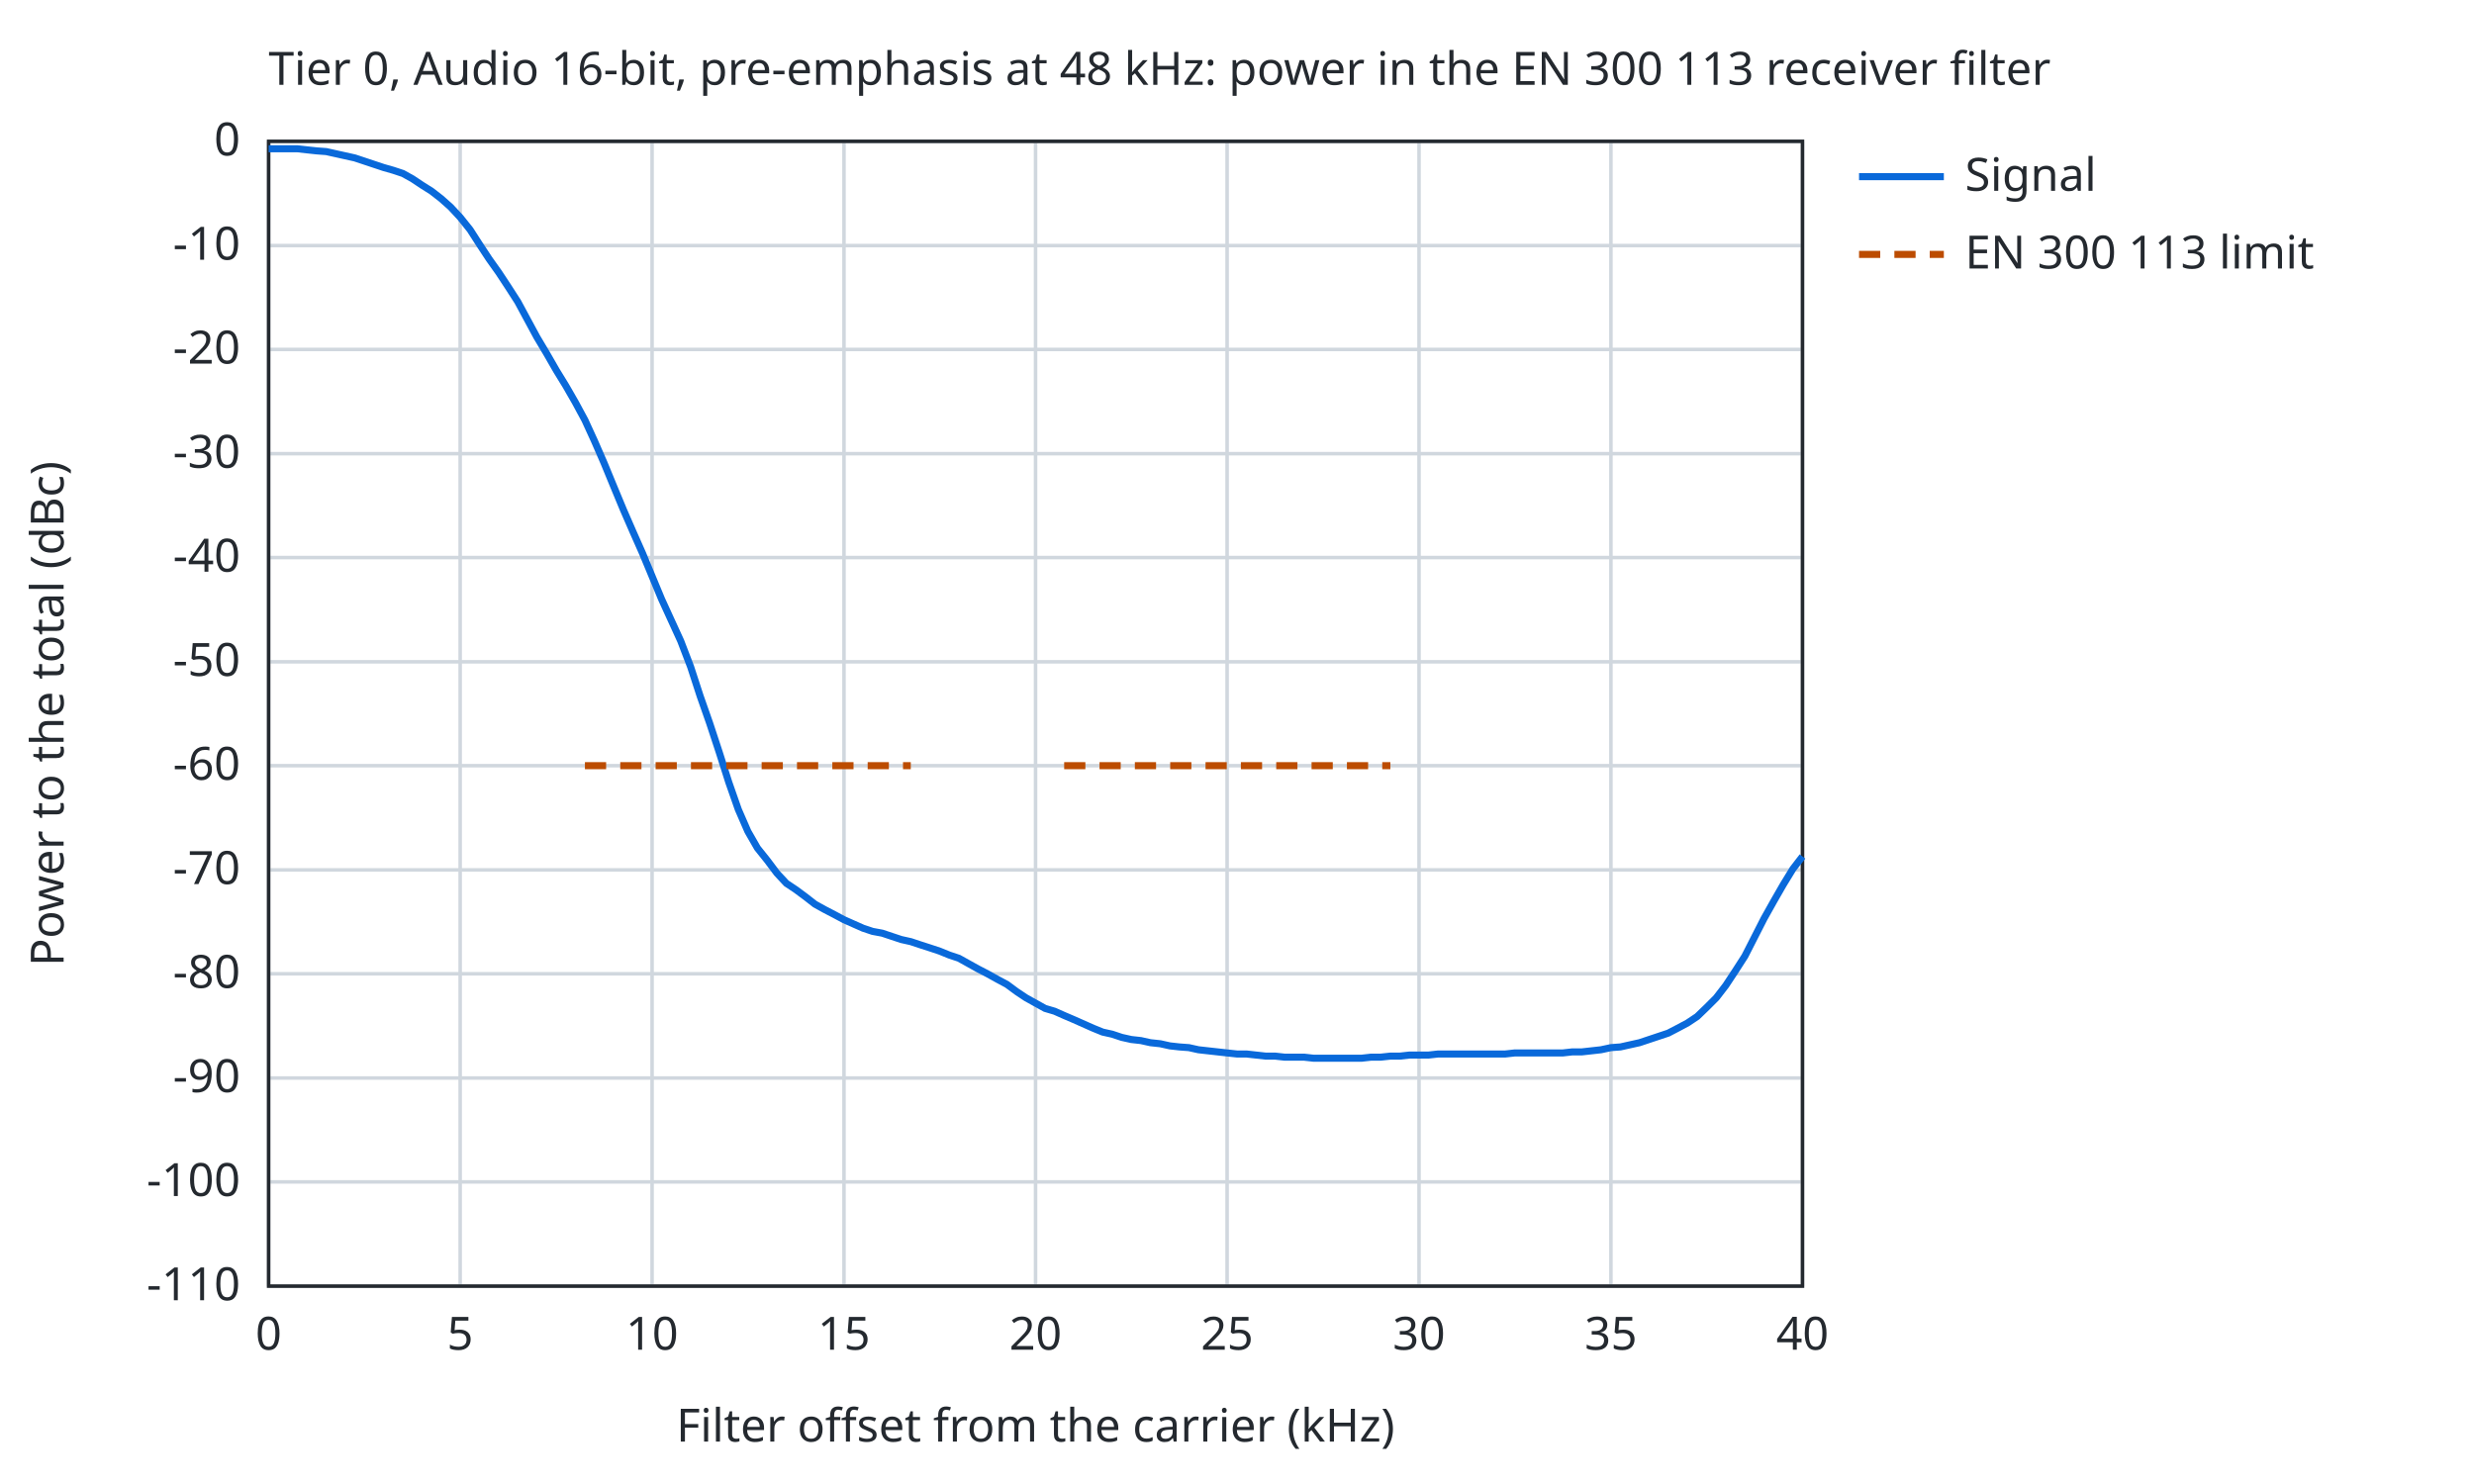
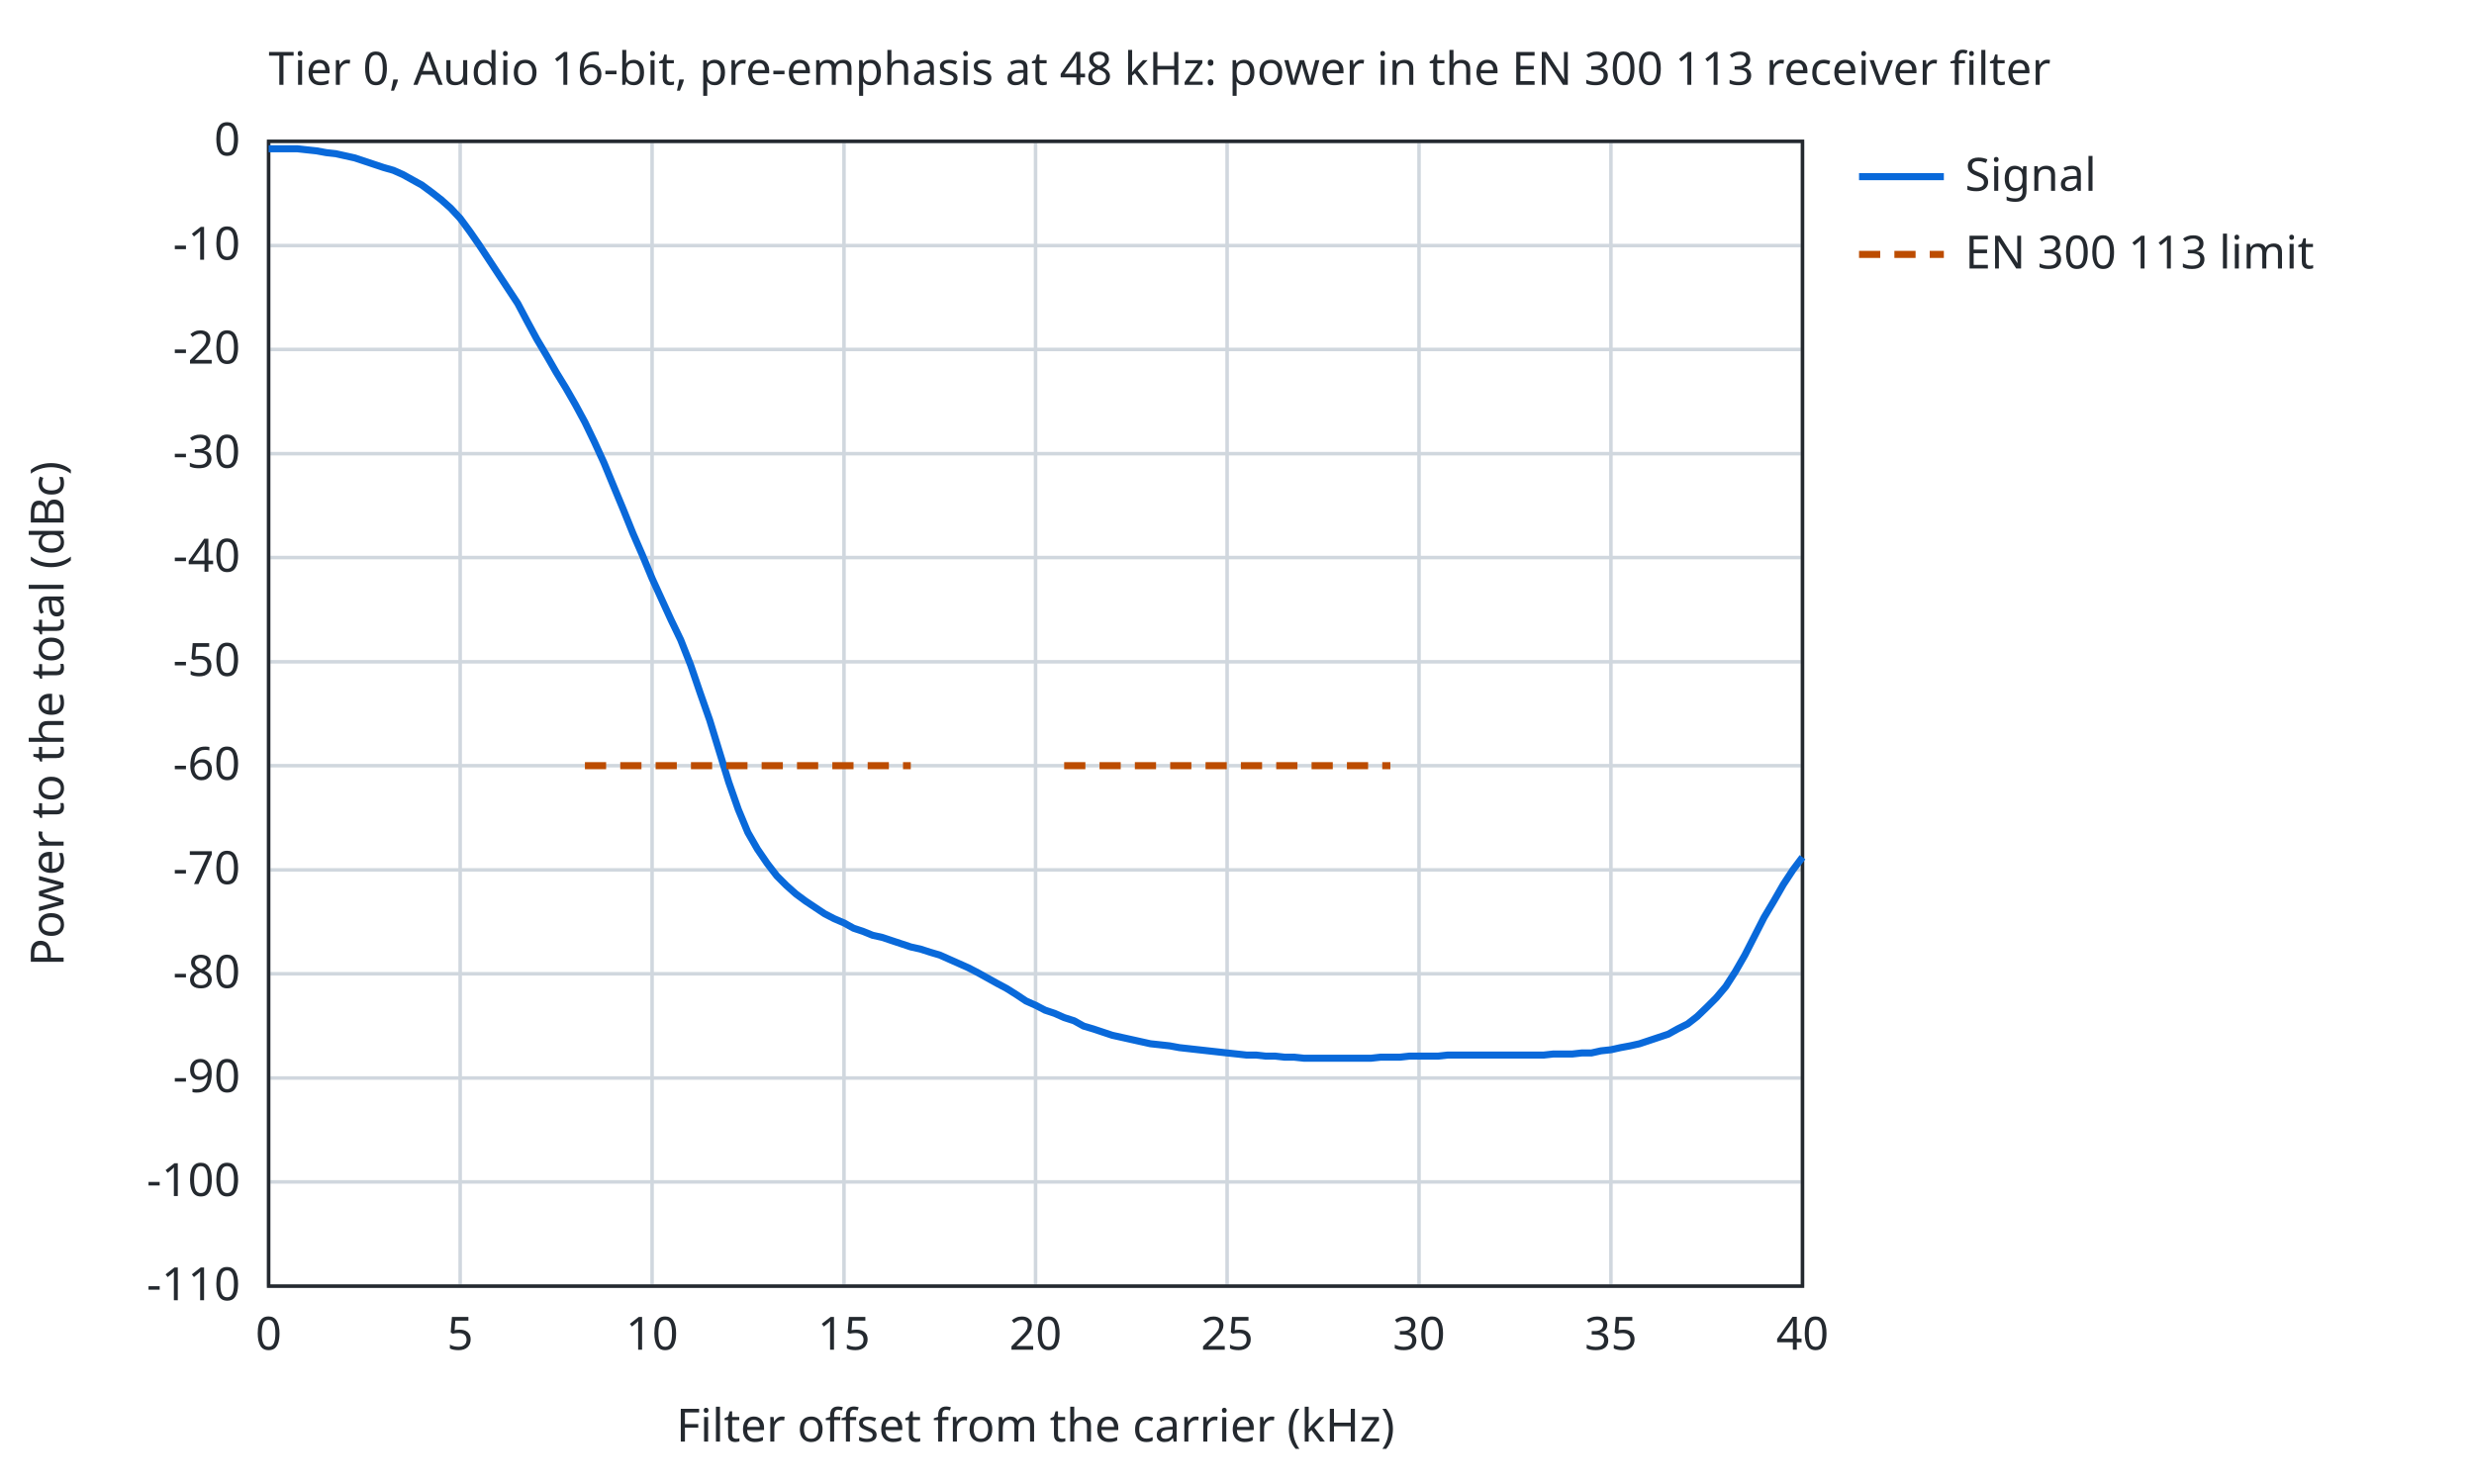
<svg xmlns="http://www.w3.org/2000/svg" width="700" height="420" viewBox="0 0 700 420">
  <style>text{font-family:sans-serif;font-size:13px;fill:#24292f}.bg{fill:#ffffff}.ax{stroke:#24292f;stroke-width:1;fill:none}.gr{stroke:#d0d7de;stroke-width:1}.mi{stroke:#eaeef2;stroke-width:1}.r0{stroke:#6e7781}.r1{stroke:#bc4c00}.r2{stroke:#8250df}.r3{stroke:#1a7f37}.r4{stroke:#9a6700}.s1{stroke:#cf222e}.s2{stroke:#0969da}.s3{stroke:#1a7f37}.s4{stroke:#9a6700}.f1{fill:#cf222e}.f2{fill:#0969da}.f3{fill:#1a7f37}.f4{fill:#9a6700}.l{fill:none;stroke-width:2}.p{fill:none;stroke-width:1.5}.e{fill:none;stroke-width:1;stroke-opacity:.25}@media (prefers-color-scheme:dark){text{fill:#e6edf3}.bg{fill:#0d1117}.ax{stroke:#8b949e}.gr{stroke:#30363d}.mi{stroke:#21262d}.r0{stroke:#8b949e}.r1{stroke:#f0883e}.r2{stroke:#d2a8ff}.r3{stroke:#3fb950}.r4{stroke:#d29922}.s1{stroke:#ff7b72}.s2{stroke:#58a6ff}.s3{stroke:#3fb950}.s4{stroke:#d29922}.f1{fill:#ff7b72}.f2{fill:#58a6ff}.f3{fill:#3fb950}.f4{fill:#d29922}}</style>
  <rect class="bg" width="100%" height="100%" />
  <text x="76.0" y="24">Tier 0, Audio 16-bit, pre-emphasis at 48 kHz: power in the EN 300 113 receiver filter</text>
  <line class="gr" x1="76.0" y1="364.0" x2="76.0" y2="40.0" />
  <text x="76.0" y="382.0" text-anchor="middle">0</text>
  <line class="gr" x1="130.2" y1="364.0" x2="130.2" y2="40.0" />
  <text x="130.2" y="382.0" text-anchor="middle">5</text>
  <line class="gr" x1="184.5" y1="364.0" x2="184.5" y2="40.0" />
  <text x="184.5" y="382.0" text-anchor="middle">10</text>
  <line class="gr" x1="238.8" y1="364.0" x2="238.8" y2="40.0" />
  <text x="238.8" y="382.0" text-anchor="middle">15</text>
  <line class="gr" x1="293.0" y1="364.0" x2="293.0" y2="40.0" />
  <text x="293.0" y="382.0" text-anchor="middle">20</text>
  <line class="gr" x1="347.2" y1="364.0" x2="347.2" y2="40.0" />
  <text x="347.2" y="382.0" text-anchor="middle">25</text>
  <line class="gr" x1="401.5" y1="364.0" x2="401.5" y2="40.0" />
  <text x="401.5" y="382.0" text-anchor="middle">30</text>
  <line class="gr" x1="455.8" y1="364.0" x2="455.8" y2="40.0" />
  <text x="455.8" y="382.0" text-anchor="middle">35</text>
  <line class="gr" x1="510.0" y1="364.0" x2="510.0" y2="40.0" />
  <text x="510.0" y="382.0" text-anchor="middle">40</text>
  <line class="gr" x1="76.0" y1="364.0" x2="510.0" y2="364.0" />
  <text x="68.0" y="368.0" text-anchor="end">-110</text>
  <line class="gr" x1="76.0" y1="334.5" x2="510.0" y2="334.5" />
  <text x="68.0" y="338.5" text-anchor="end">-100</text>
  <line class="gr" x1="76.0" y1="305.1" x2="510.0" y2="305.1" />
  <text x="68.0" y="309.1" text-anchor="end">-90</text>
  <line class="gr" x1="76.0" y1="275.6" x2="510.0" y2="275.6" />
  <text x="68.0" y="279.6" text-anchor="end">-80</text>
  <line class="gr" x1="76.0" y1="246.2" x2="510.0" y2="246.2" />
  <text x="68.0" y="250.2" text-anchor="end">-70</text>
  <line class="gr" x1="76.0" y1="216.7" x2="510.0" y2="216.7" />
  <text x="68.0" y="220.7" text-anchor="end">-60</text>
  <line class="gr" x1="76.0" y1="187.3" x2="510.0" y2="187.3" />
  <text x="68.0" y="191.3" text-anchor="end">-50</text>
  <line class="gr" x1="76.0" y1="157.8" x2="510.0" y2="157.8" />
  <text x="68.0" y="161.8" text-anchor="end">-40</text>
  <line class="gr" x1="76.0" y1="128.4" x2="510.0" y2="128.4" />
  <text x="68.0" y="132.4" text-anchor="end">-30</text>
  <line class="gr" x1="76.0" y1="98.9" x2="510.0" y2="98.9" />
  <text x="68.0" y="102.9" text-anchor="end">-20</text>
  <line class="gr" x1="76.0" y1="69.5" x2="510.0" y2="69.5" />
  <text x="68.0" y="73.5" text-anchor="end">-10</text>
  <line class="gr" x1="76.0" y1="40.0" x2="510.0" y2="40.0" />
  <text x="68.0" y="44.0" text-anchor="end">0</text>
  <rect class="ax" x="76.0" y="40.0" width="434.0" height="324.0" />
  <text x="293.0" y="408.0" text-anchor="middle">Filter offset from the carrier (kHz)</text>
  <text x="18" y="202.0" text-anchor="middle" transform="rotate(-90 18 202.0)">Power to the total (dBc)</text>
-   <path class="l s2" d="M76.0,42.1 L78.7,42.1 L81.4,42.1 L84.1,42.1 L86.8,42.4 L89.6,42.7 L92.3,42.9 L95.0,43.5 L97.7,44.1 L100.4,44.7 L103.1,45.6 L105.8,46.5 L108.5,47.4 L111.3,48.2 L114.0,49.1 L116.7,50.6 L119.4,52.4 L122.1,54.1 L124.8,56.2 L127.5,58.6 L130.2,61.5 L133.0,65.0 L135.7,69.2 L138.4,73.3 L141.1,77.1 L143.8,81.2 L146.5,85.4 L149.2,90.4 L151.9,95.4 L154.7,100.1 L157.4,104.8 L160.1,109.2 L162.8,113.9 L165.5,118.9 L168.2,124.8 L170.9,131.0 L173.7,137.8 L176.4,144.3 L179.1,150.5 L181.8,156.6 L184.5,163.1 L187.2,169.6 L189.9,175.5 L192.6,181.4 L195.4,188.7 L198.1,197.0 L200.8,204.7 L203.5,212.9 L206.2,221.4 L208.9,229.1 L211.6,235.3 L214.3,240.0 L217.1,243.5 L219.8,247.1 L222.5,250.0 L225.2,251.8 L227.9,253.8 L230.6,255.9 L233.3,257.4 L236.0,258.8 L238.8,260.3 L241.5,261.5 L244.2,262.7 L246.9,263.6 L249.6,264.1 L252.3,265.0 L255.0,265.9 L257.7,266.5 L260.4,267.4 L263.2,268.3 L265.9,269.2 L268.6,270.3 L271.3,271.2 L274.0,272.7 L276.7,274.2 L279.4,275.6 L282.1,277.1 L284.9,278.6 L287.6,280.6 L290.3,282.4 L293.0,283.9 L295.7,285.4 L298.4,286.2 L301.1,287.4 L303.9,288.6 L306.6,289.8 L309.3,291.0 L312.0,292.1 L314.7,292.7 L317.4,293.6 L320.1,294.2 L322.8,294.5 L325.5,295.1 L328.3,295.4 L331.0,296.0 L333.7,296.3 L336.4,296.5 L339.1,297.1 L341.8,297.4 L344.5,297.7 L347.2,298.0 L350.0,298.3 L352.7,298.3 L355.4,298.6 L358.1,298.9 L360.8,298.9 L363.5,299.2 L366.2,299.2 L369.0,299.2 L371.7,299.5 L374.4,299.5 L377.1,299.5 L379.8,299.5 L382.5,299.5 L385.2,299.5 L387.9,299.2 L390.6,299.2 L393.4,298.9 L396.1,298.9 L398.8,298.6 L401.5,298.6 L404.2,298.6 L406.9,298.3 L409.6,298.3 L412.4,298.3 L415.1,298.3 L417.8,298.3 L420.5,298.3 L423.2,298.3 L425.9,298.3 L428.6,298.0 L431.3,298.0 L434.0,298.0 L436.8,298.0 L439.5,298.0 L442.2,298.0 L444.9,297.7 L447.6,297.7 L450.3,297.4 L453.0,297.1 L455.8,296.5 L458.5,296.3 L461.2,295.7 L463.9,295.1 L466.6,294.2 L469.3,293.3 L472.0,292.4 L474.7,291.0 L477.5,289.5 L480.2,287.7 L482.9,285.1 L485.6,282.4 L488.3,278.9 L491.0,274.8 L493.7,270.6 L496.4,265.3 L499.1,260.0 L501.9,255.0 L504.6,250.3 L507.3,245.9 L510.0,242.4" />
+   <path class="l s2" d="M76.0,42.1 L78.7,42.1 L81.4,42.1 L84.1,42.1 L86.8,42.4 L89.6,42.7 L92.3,43.2 L95.0,43.5 L97.7,44.1 L100.4,44.7 L103.1,45.6 L105.8,46.5 L108.5,47.4 L111.3,48.2 L114.0,49.4 L116.7,50.9 L119.4,52.4 L122.1,54.4 L124.8,56.5 L127.5,58.9 L130.2,61.8 L133.0,65.6 L135.7,69.5 L138.4,73.6 L141.1,77.7 L143.8,81.8 L146.5,85.9 L149.2,91.0 L151.9,96.0 L154.7,100.7 L157.4,105.4 L160.1,109.8 L162.8,114.5 L165.5,119.5 L168.2,125.1 L170.9,131.0 L173.7,137.8 L176.4,144.3 L179.1,151.0 L181.8,157.2 L184.5,163.7 L187.2,169.6 L189.9,175.5 L192.6,181.1 L195.4,188.2 L198.1,196.1 L200.8,203.8 L203.5,212.6 L206.2,221.4 L208.9,229.1 L211.6,235.6 L214.3,240.3 L217.1,244.4 L219.8,247.9 L222.5,250.6 L225.2,253.0 L227.9,255.0 L230.6,256.8 L233.3,258.6 L236.0,260.0 L238.8,261.2 L241.5,262.7 L244.2,263.6 L246.9,264.7 L249.6,265.3 L252.3,266.2 L255.0,267.1 L257.7,268.0 L260.4,268.6 L263.2,269.5 L265.9,270.3 L268.6,271.5 L271.3,272.7 L274.0,273.9 L276.7,275.3 L279.4,276.8 L282.1,278.3 L284.9,279.8 L287.6,281.5 L290.3,283.3 L293.0,284.5 L295.7,285.9 L298.4,286.8 L301.1,288.0 L303.9,288.9 L306.6,290.4 L309.3,291.2 L312.0,292.1 L314.7,293.0 L317.4,293.6 L320.1,294.2 L322.8,294.8 L325.5,295.4 L328.3,295.7 L331.0,296.0 L333.7,296.5 L336.4,296.8 L339.1,297.1 L341.8,297.4 L344.5,297.7 L347.2,298.0 L350.0,298.3 L352.7,298.6 L355.4,298.6 L358.1,298.9 L360.8,298.9 L363.5,299.2 L366.2,299.2 L369.0,299.5 L371.7,299.5 L374.4,299.5 L377.1,299.5 L379.8,299.5 L382.5,299.5 L385.2,299.5 L387.9,299.5 L390.6,299.2 L393.4,299.2 L396.1,299.2 L398.8,298.9 L401.5,298.9 L404.2,298.9 L406.9,298.9 L409.6,298.6 L412.4,298.6 L415.1,298.6 L417.8,298.6 L420.5,298.6 L423.2,298.6 L425.9,298.6 L428.6,298.6 L431.3,298.6 L434.0,298.6 L436.8,298.6 L439.5,298.3 L442.2,298.3 L444.9,298.3 L447.6,298.0 L450.3,298.0 L453.0,297.4 L455.8,297.1 L458.5,296.5 L461.2,296.0 L463.9,295.4 L466.6,294.5 L469.3,293.6 L472.0,292.7 L474.7,291.2 L477.5,289.8 L480.2,287.7 L482.9,285.1 L485.6,282.4 L488.3,279.2 L491.0,275.0 L493.7,270.3 L496.4,265.0 L499.1,259.7 L501.9,255.0 L504.6,250.3 L507.3,246.2 L510.0,242.6" />
  <line class="l s2" x1="526.0" y1="50.0" x2="550.0" y2="50.0" />
  <text x="556.0" y="54.0">Signal</text>
  <path class="l r1" stroke-dasharray="6 4" d="M165.5,216.7 L257.7,216.7" />
  <line class="l r1" stroke-dasharray="6 4" x1="526.0" y1="72.0" x2="550.0" y2="72.0" />
  <text x="556.0" y="76.0">EN 300 113 limit</text>
  <path class="l r1" stroke-dasharray="6 4" d="M301.1,216.7 L393.4,216.7" />
</svg>
